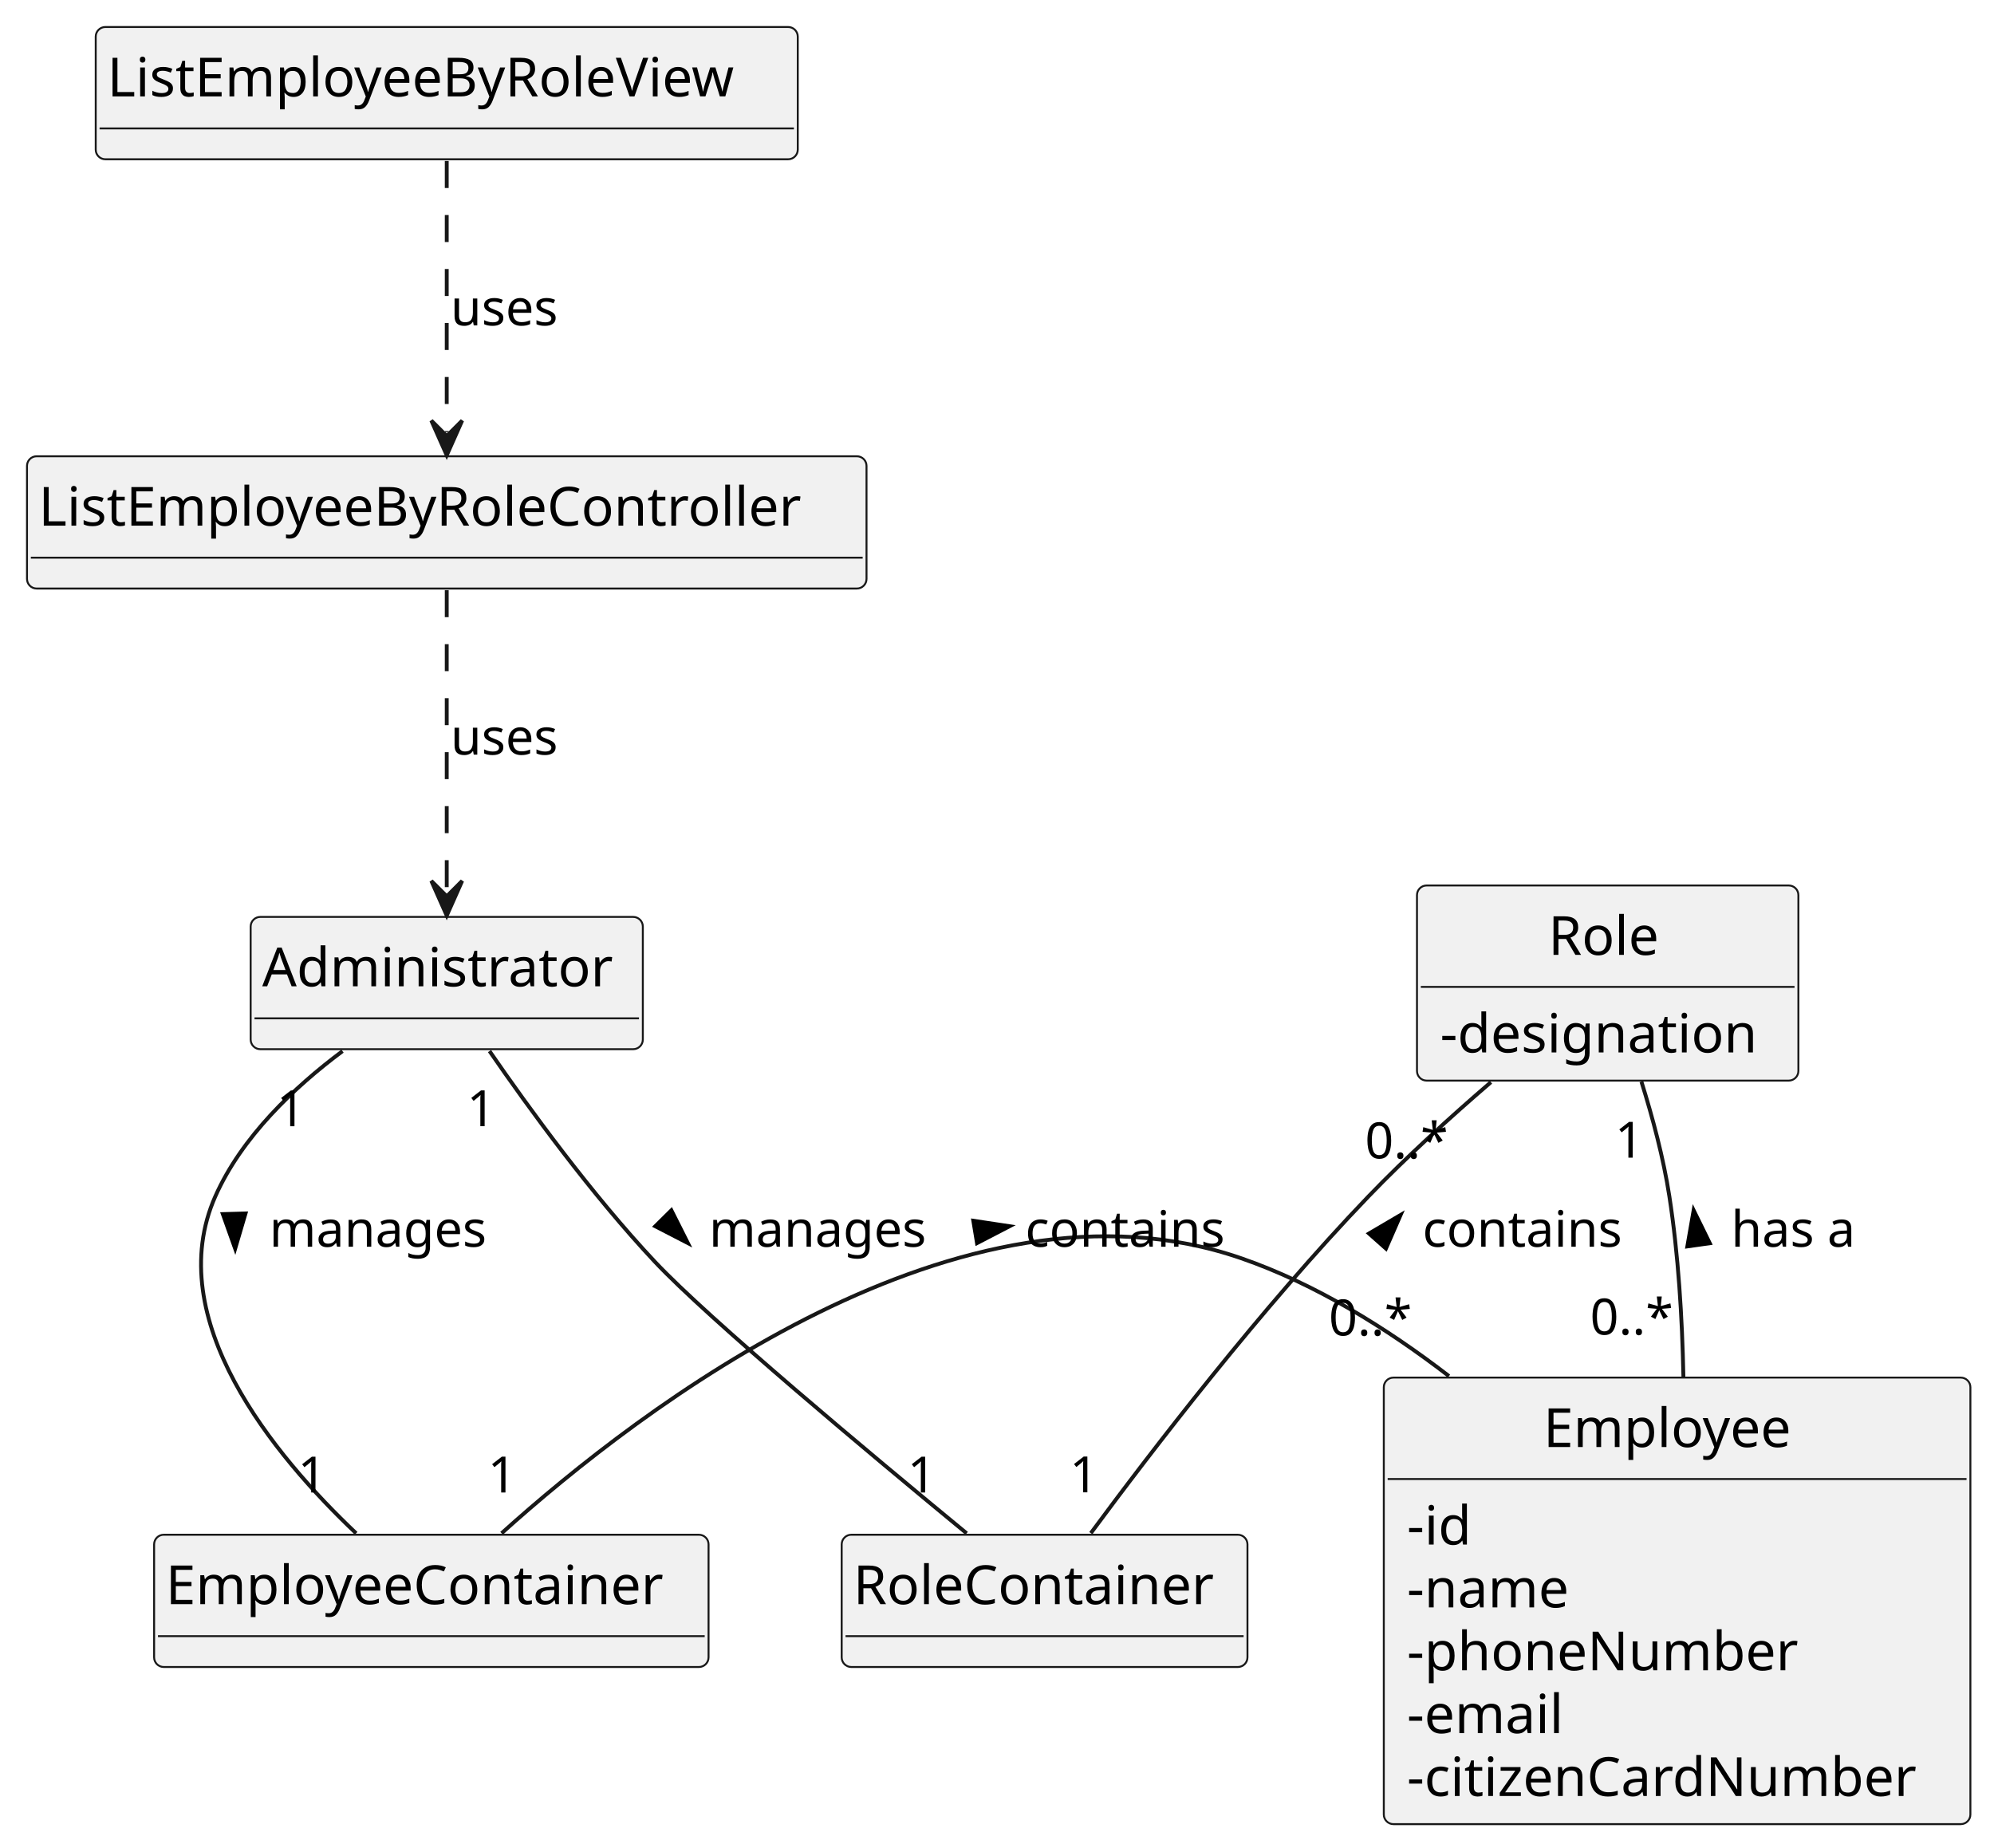
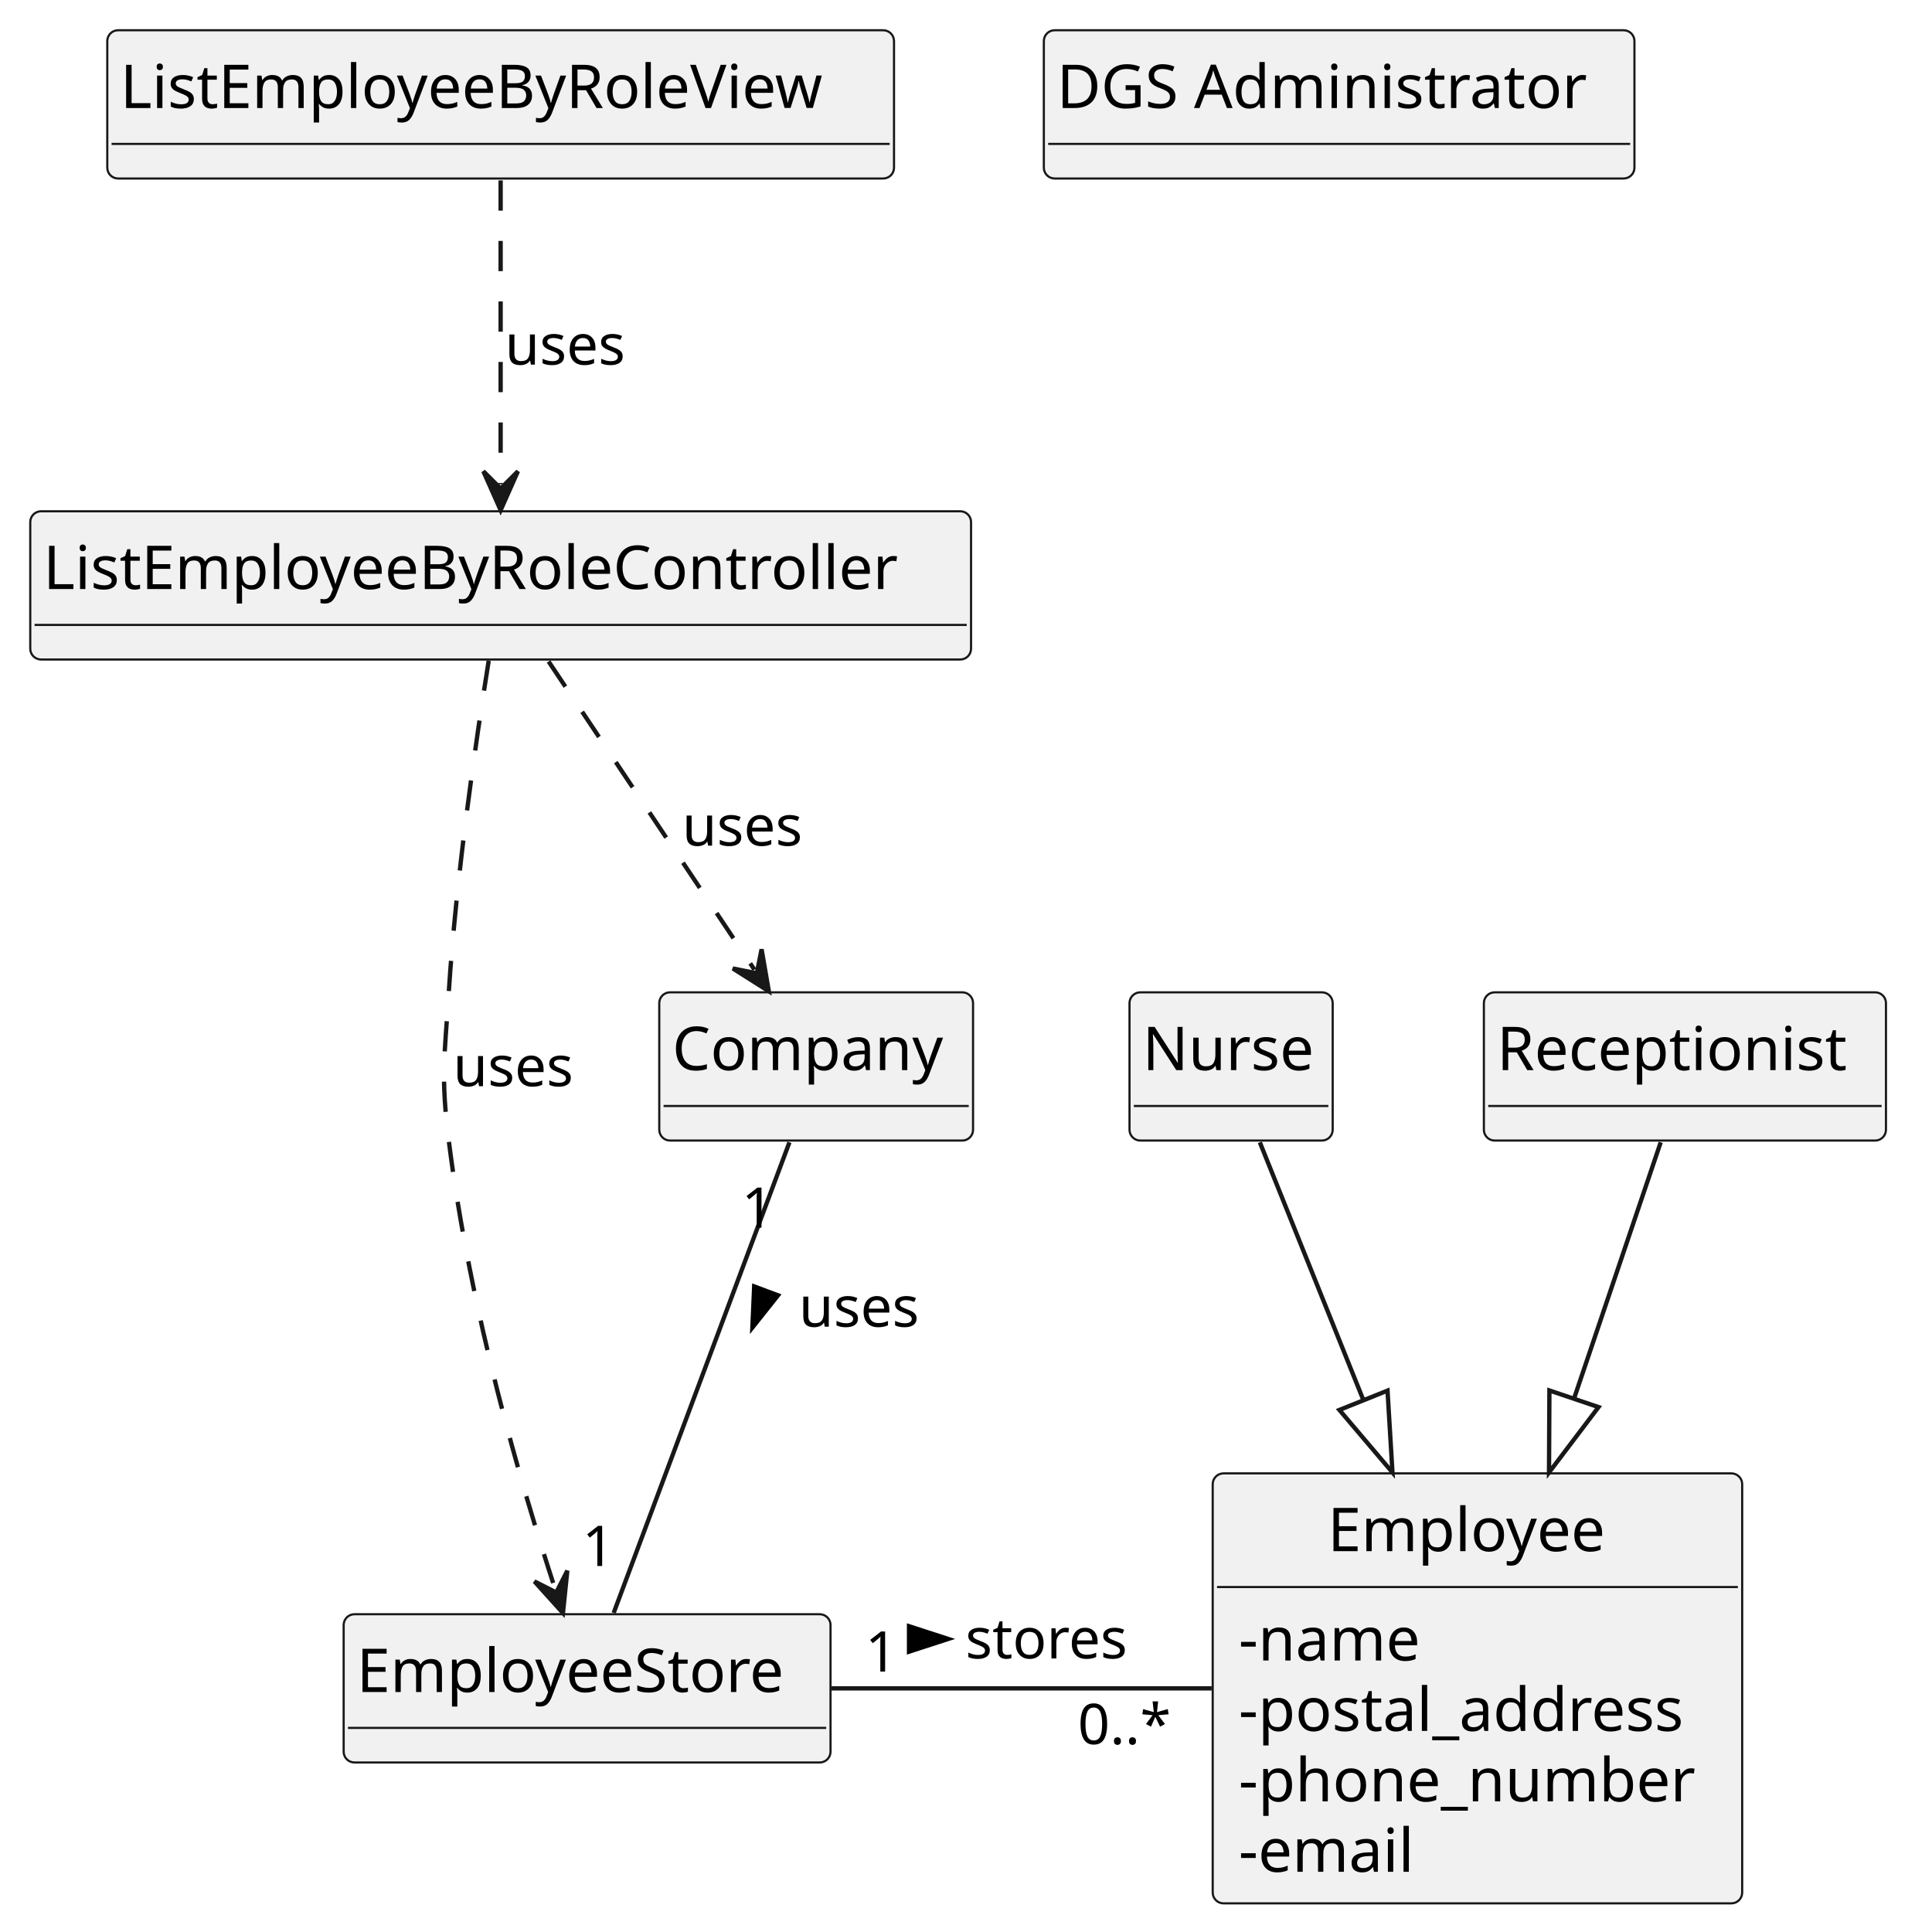
- <svg xmlns="http://www.w3.org/2000/svg" contentStyleType="text/css" data-diagram-type="CLASS" height="479px" preserveAspectRatio="none" style="width:517px;height:479px;background:#FFFFFF;" version="1.1" viewBox="0 0 517 479" width="517px" zoomAndPan="magnify">
+ <svg xmlns="http://www.w3.org/2000/svg" contentStyleType="text/css" data-diagram-type="CLASS" height="447px" preserveAspectRatio="none" style="width:443px;height:447px;background:#FFFFFF;" version="1.1" viewBox="0 0 443 447" width="443px" zoomAndPan="magnify">
  <defs />
  <g>
-     <g class="entity" data-entity="Administrator" data-source-line="5" data-uid="ent0002" id="entity_Administrator">
-       <rect fill="#F1F1F1" height="34.297" rx="2.5" ry="2.5" style="stroke:#181818;stroke-width:0.5;" width="101.683" x="64.99" y="237.74" />
-       <text fill="#000000" font-family="sans-serif" font-size="14" lengthAdjust="spacing" textLength="95.683" x="67.99" y="255.735">Administrator</text>
-       <line style="stroke:#181818;stroke-width:0.5;" x1="65.99" x2="165.673" y1="264.037" y2="264.037" />
+     <g class="entity" data-entity="DGS Administrator" data-source-line="5" data-uid="ent0002" id="entity_DGS Administrator">
+       <rect fill="#F1F1F1" height="34.297" rx="2.5" ry="2.5" style="stroke:#181818;stroke-width:0.5;" width="136.648" x="241.51" y="7" />
+       <text fill="#000000" font-family="sans-serif" font-size="14" lengthAdjust="spacing" textLength="130.648" x="244.51" y="24.995">DGS Administrator</text>
+       <line style="stroke:#181818;stroke-width:0.5;" x1="242.51" x2="377.158" y1="33.297" y2="33.297" />
    </g>
-     <g class="entity" data-entity="EmployeeContainer" data-source-line="8" data-uid="ent0003" id="entity_EmployeeContainer">
-       <rect fill="#F1F1F1" height="34.297" rx="2.5" ry="2.5" style="stroke:#181818;stroke-width:0.5;" width="143.751" x="39.96" y="397.93" />
-       <text fill="#000000" font-family="sans-serif" font-size="14" lengthAdjust="spacing" textLength="137.751" x="42.96" y="415.925">EmployeeContainer</text>
-       <line style="stroke:#181818;stroke-width:0.5;" x1="40.96" x2="182.711" y1="424.227" y2="424.227" />
+     <g class="entity" data-entity="Company" data-source-line="8" data-uid="ent0003" id="entity_Company">
+       <rect fill="#F1F1F1" height="34.297" rx="2.5" ry="2.5" style="stroke:#181818;stroke-width:0.5;" width="72.603" x="152.53" y="229.59" />
+       <text fill="#000000" font-family="sans-serif" font-size="14" lengthAdjust="spacing" textLength="66.603" x="155.53" y="247.585">Company</text>
+       <line style="stroke:#181818;stroke-width:0.5;" x1="153.53" x2="224.132" y1="255.887" y2="255.887" />
    </g>
-     <g class="entity" data-entity="RoleContainer" data-source-line="11" data-uid="ent0004" id="entity_RoleContainer">
-       <rect fill="#F1F1F1" height="34.297" rx="2.5" ry="2.5" style="stroke:#181818;stroke-width:0.5;" width="105.21" x="218.23" y="397.93" />
-       <text fill="#000000" font-family="sans-serif" font-size="14" lengthAdjust="spacing" textLength="99.21" x="221.23" y="415.925">RoleContainer</text>
-       <line style="stroke:#181818;stroke-width:0.5;" x1="219.23" x2="322.44" y1="424.227" y2="424.227" />
+     <g class="entity" data-entity="EmployeeStore" data-source-line="11" data-uid="ent0004" id="entity_EmployeeStore">
+       <rect fill="#F1F1F1" height="34.297" rx="2.5" ry="2.5" style="stroke:#181818;stroke-width:0.5;" width="112.647" x="79.51" y="373.48" />
+       <text fill="#000000" font-family="sans-serif" font-size="14" lengthAdjust="spacing" textLength="106.647" x="82.51" y="391.475">EmployeeStore</text>
+       <line style="stroke:#181818;stroke-width:0.5;" x1="80.51" x2="191.157" y1="399.777" y2="399.777" />
    </g>
-     <g class="entity" data-entity="Employee" data-source-line="14" data-uid="ent0005" id="entity_Employee">
-       <rect fill="#F1F1F1" height="115.781" rx="2.5" ry="2.5" style="stroke:#181818;stroke-width:0.5;" width="152.089" x="358.79" y="357.19" />
-       <text fill="#000000" font-family="sans-serif" font-size="14" lengthAdjust="spacing" textLength="69.337" x="400.166" y="375.185">Employee</text>
-       <line style="stroke:#181818;stroke-width:0.5;" x1="359.79" x2="509.879" y1="383.487" y2="383.487" />
-       <text fill="#000000" font-family="sans-serif" font-size="14" lengthAdjust="spacing" textLength="17.828" x="364.79" y="400.482">-id</text>
-       <text fill="#000000" font-family="sans-serif" font-size="14" lengthAdjust="spacing" textLength="44.755" x="364.79" y="416.779">-name</text>
-       <text fill="#000000" font-family="sans-serif" font-size="14" lengthAdjust="spacing" textLength="105.103" x="364.79" y="433.076">-phoneNumber</text>
-       <text fill="#000000" font-family="sans-serif" font-size="14" lengthAdjust="spacing" textLength="43.661" x="364.79" y="449.373">-email</text>
-       <text fill="#000000" font-family="sans-serif" font-size="14" lengthAdjust="spacing" textLength="140.089" x="364.79" y="465.67">-citizenCardNumber</text>
+     <g class="entity" data-entity="Employee" data-source-line="15" data-uid="ent0005" id="entity_Employee">
+       <rect fill="#F1F1F1" height="99.484" rx="2.5" ry="2.5" style="stroke:#181818;stroke-width:0.5;" width="122.503" x="280.58" y="340.89" />
+       <text fill="#000000" font-family="sans-serif" font-size="14" lengthAdjust="spacing" textLength="69.337" x="307.163" y="358.885">Employee</text>
+       <line style="stroke:#181818;stroke-width:0.5;" x1="281.58" x2="402.083" y1="367.187" y2="367.187" />
+       <text fill="#000000" font-family="sans-serif" font-size="14" lengthAdjust="spacing" textLength="44.755" x="286.58" y="384.182">-name</text>
+       <text fill="#000000" font-family="sans-serif" font-size="14" lengthAdjust="spacing" textLength="110.065" x="286.58" y="400.479">-postal_address</text>
+       <text fill="#000000" font-family="sans-serif" font-size="14" lengthAdjust="spacing" textLength="110.503" x="286.58" y="416.776">-phone_number</text>
+       <text fill="#000000" font-family="sans-serif" font-size="14" lengthAdjust="spacing" textLength="43.661" x="286.58" y="433.073">-email</text>
    </g>
-     <g class="entity" data-entity="Role" data-source-line="22" data-uid="ent0006" id="entity_Role">
-       <rect fill="#F1F1F1" height="50.594" rx="2.5" ry="2.5" style="stroke:#181818;stroke-width:0.5;" width="98.892" x="367.39" y="229.59" />
-       <text fill="#000000" font-family="sans-serif" font-size="14" lengthAdjust="spacing" textLength="30.796" x="401.438" y="247.585">Role</text>
-       <line style="stroke:#181818;stroke-width:0.5;" x1="368.39" x2="465.282" y1="255.887" y2="255.887" />
-       <text fill="#000000" font-family="sans-serif" font-size="14" lengthAdjust="spacing" textLength="86.892" x="373.39" y="272.882">-designation</text>
+     <g class="entity" data-entity="Nurse" data-source-line="22" data-uid="ent0006" id="entity_Nurse">
+       <rect fill="#F1F1F1" height="34.297" rx="2.5" ry="2.5" style="stroke:#181818;stroke-width:0.5;" width="47.009" x="261.33" y="229.59" />
+       <text fill="#000000" font-family="sans-serif" font-size="14" lengthAdjust="spacing" textLength="41.009" x="264.33" y="247.585">Nurse</text>
+       <line style="stroke:#181818;stroke-width:0.5;" x1="262.33" x2="307.339" y1="255.887" y2="255.887" />
    </g>
-     <g class="entity" data-entity="ListEmployeeByRoleView" data-source-line="26" data-uid="ent0007" id="entity_ListEmployeeByRoleView">
+     <g class="entity" data-entity="Receptionist" data-source-line="25" data-uid="ent0007" id="entity_Receptionist">
+       <rect fill="#F1F1F1" height="34.297" rx="2.5" ry="2.5" style="stroke:#181818;stroke-width:0.5;" width="93.028" x="343.32" y="229.59" />
+       <text fill="#000000" font-family="sans-serif" font-size="14" lengthAdjust="spacing" textLength="87.028" x="346.32" y="247.585">Receptionist</text>
+       <line style="stroke:#181818;stroke-width:0.5;" x1="344.32" x2="435.348" y1="255.887" y2="255.887" />
+     </g>
+     <g class="entity" data-entity="ListEmployeeByRoleView" data-source-line="28" data-uid="ent0008" id="entity_ListEmployeeByRoleView">
      <rect fill="#F1F1F1" height="34.297" rx="2.5" ry="2.5" style="stroke:#181818;stroke-width:0.5;" width="182.025" x="24.82" y="7" />
      <text fill="#000000" font-family="sans-serif" font-size="14" lengthAdjust="spacing" textLength="176.025" x="27.82" y="24.995">ListEmployeeByRoleView</text>
      <line style="stroke:#181818;stroke-width:0.5;" x1="25.82" x2="205.845" y1="33.297" y2="33.297" />
    </g>
-     <g class="entity" data-entity="ListEmployeeByRoleController" data-source-line="29" data-uid="ent0008" id="entity_ListEmployeeByRoleController">
-       <rect fill="#F1F1F1" height="34.297" rx="2.5" ry="2.5" style="stroke:#181818;stroke-width:0.5;" width="217.668" x="7" y="118.3" />
-       <text fill="#000000" font-family="sans-serif" font-size="14" lengthAdjust="spacing" textLength="211.668" x="10" y="136.295">ListEmployeeByRoleController</text>
-       <line style="stroke:#181818;stroke-width:0.5;" x1="8" x2="223.668" y1="144.597" y2="144.597" />
+     <g class="entity" data-entity="ListEmployeeByRoleController" data-source-line="31" data-uid="ent0009" id="entity_ListEmployeeByRoleController">
+       <rect fill="#F1F1F1" height="34.297" rx="2.5" ry="2.5" style="stroke:#181818;stroke-width:0.5;" width="217.668" x="7" y="118.29" />
+       <text fill="#000000" font-family="sans-serif" font-size="14" lengthAdjust="spacing" textLength="211.668" x="10" y="136.285">ListEmployeeByRoleController</text>
+       <line style="stroke:#181818;stroke-width:0.5;" x1="8" x2="223.668" y1="144.587" y2="144.587" />
    </g>
-     <g class="link" data-entity-1="Administrator" data-entity-2="EmployeeContainer" data-source-line="33" data-uid="lnk9" id="link_Administrator_EmployeeContainer">
-       <path codeLine="33" d="M88.81,272.54 C76.28,281.89 62.67,294.78 55.83,310.19 C41.71,342.03 71.04,377.39 92.34,397.56" fill="none" id="Administrator-EmployeeContainer" style="stroke:#181818;stroke-width:1;" />
-       <polygon fill="#000000" points="60.971,323.754,63.654,314.63,57.778,314.796,60.971,323.754" style="stroke:#000000;stroke-width:1;" />
-       <text fill="#000000" font-family="sans-serif" font-size="13" lengthAdjust="spacing" textLength="59.858" x="69.83" y="323.257">manages</text>
-       <text fill="#000000" font-family="sans-serif" font-size="13" lengthAdjust="spacing" textLength="8.271" x="71.737" y="292.015">1</text>
-       <text fill="#000000" font-family="sans-serif" font-size="13" lengthAdjust="spacing" textLength="8.271" x="77.186" y="386.985">1</text>
+     <g class="link" data-entity-1="ListEmployeeByRoleView" data-entity-2="ListEmployeeByRoleController" data-source-line="37" data-uid="lnk10" id="link_ListEmployeeByRoleView_ListEmployeeByRoleController">
+       <path codeLine="37" d="M115.83,41.74 C115.83,62.41 115.83,91.47 115.83,112.04" fill="none" id="ListEmployeeByRoleView-to-ListEmployeeByRoleController" style="stroke:#181818;stroke-width:1;stroke-dasharray:7,7;" />
+       <polygon fill="#181818" points="115.83,118.04,119.83,109.04,115.83,113.04,111.83,109.04,115.83,118.04" style="stroke:#181818;stroke-width:1;" />
+       <text fill="#000000" font-family="sans-serif" font-size="13" lengthAdjust="spacing" textLength="29.783" x="116.83" y="84.357">uses</text>
    </g>
-     <g class="link" data-entity-1="Administrator" data-entity-2="RoleContainer" data-source-line="34" data-uid="lnk10" id="link_Administrator_RoleContainer">
-       <path codeLine="34" d="M126.92,272.53 C137.24,287.5 153.46,309.76 169.83,327.19 C183.61,341.85 225.32,376.73 250.63,397.56" fill="none" id="Administrator-RoleContainer" style="stroke:#181818;stroke-width:1;" />
-       <polygon fill="#000000" points="178.347,322.311,174.074,313.814,169.896,317.948,178.347,322.311" style="stroke:#000000;stroke-width:1;" />
-       <text fill="#000000" font-family="sans-serif" font-size="13" lengthAdjust="spacing" textLength="59.858" x="183.83" y="323.257">manages</text>
-       <text fill="#000000" font-family="sans-serif" font-size="13" lengthAdjust="spacing" textLength="8.271" x="121.042" y="292.002">1</text>
-       <text fill="#000000" font-family="sans-serif" font-size="13" lengthAdjust="spacing" textLength="8.271" x="235.259" y="386.985">1</text>
+     <g class="link" data-entity-1="ListEmployeeByRoleController" data-entity-2="Company" data-source-line="38" data-uid="lnk11" id="link_ListEmployeeByRoleController_Company">
+       <path codeLine="38" d="M126.92,153.04 C140.72,173.7 160.807,203.781 174.547,224.351" fill="none" id="ListEmployeeByRoleController-to-Company" style="stroke:#181818;stroke-width:1;stroke-dasharray:7,7;" />
+       <polygon fill="#181818" points="177.88,229.34,176.207,219.634,175.103,225.182,169.555,224.078,177.88,229.34" style="stroke:#181818;stroke-width:1;" />
+       <text fill="#000000" font-family="sans-serif" font-size="13" lengthAdjust="spacing" textLength="29.783" x="157.83" y="195.657">uses</text>
    </g>
-     <g class="link" data-entity-1="EmployeeContainer" data-entity-2="Employee" data-source-line="36" data-uid="lnk11" id="link_EmployeeContainer_Employee">
-       <path codeLine="36" d="M130.05,397.55 C166.08,365.1 249.26,301.14 321.83,326.25 C341.05,332.9 359.49,344.32 375.69,356.8" fill="none" id="EmployeeContainer-Employee" style="stroke:#181818;stroke-width:1;" />
-       <polygon fill="#000000" points="261.763,317.938,252.358,316.519,253.32,322.318,261.763,317.938" style="stroke:#000000;stroke-width:1;" />
-       <text fill="#000000" font-family="sans-serif" font-size="13" lengthAdjust="spacing" textLength="55.028" x="265.83" y="323.257">contains</text>
-       <text fill="#000000" font-family="sans-serif" font-size="13" lengthAdjust="spacing" textLength="8.271" x="126.445" y="386.972">1</text>
-       <text fill="#000000" font-family="sans-serif" font-size="13" lengthAdjust="spacing" textLength="23.036" x="344.524" y="346.269">0..*</text>
+     <g class="link" data-entity-1="ListEmployeeByRoleController" data-entity-2="EmployeeStore" data-source-line="39" data-uid="lnk12" id="link_ListEmployeeByRoleController_EmployeeStore">
+       <path codeLine="39" d="M113.07,152.87 C110.1,171.43 105.57,202.58 103.83,229.59 C102.86,244.8 101.94,248.76 103.83,263.89 C108.85,303.89 120.628,343.726 128.388,367.496" fill="none" id="ListEmployeeByRoleController-to-EmployeeStore" style="stroke:#181818;stroke-width:1;stroke-dasharray:7,7;" />
+       <polygon fill="#181818" points="130.25,373.2,131.259,363.403,128.698,368.447,123.654,365.886,130.25,373.2" style="stroke:#181818;stroke-width:1;" />
+       <text fill="#000000" font-family="sans-serif" font-size="13" lengthAdjust="spacing" textLength="29.783" x="104.83" y="251.307">uses</text>
    </g>
-     <g class="link" data-entity-1="Role" data-entity-2="RoleContainer" data-source-line="37" data-uid="lnk13" id="link_Role_RoleContainer">
-       <path codeLine="37" d="M386.56,280.59 C376.15,289.54 364.65,299.98 354.83,310.19 C327.02,339.12 298.44,376.39 282.83,397.52" fill="none" id="Role-RoleContainer" style="stroke:#181818;stroke-width:1;" />
-       <polygon fill="#000000" points="363.148,315.016,354.947,319.832,359.344,323.733,363.148,315.016" style="stroke:#000000;stroke-width:1;" />
-       <text fill="#000000" font-family="sans-serif" font-size="13" lengthAdjust="spacing" textLength="55.028" x="368.83" y="323.257">contains</text>
-       <text fill="#000000" font-family="sans-serif" font-size="13" lengthAdjust="spacing" textLength="23.036" x="353.904" y="300.351">0..*</text>
-       <text fill="#000000" font-family="sans-serif" font-size="13" lengthAdjust="spacing" textLength="8.271" x="277.32" y="386.933">1</text>
+     <g class="link" data-entity-1="Company" data-entity-2="EmployeeStore" data-source-line="42" data-uid="lnk13" id="link_Company_EmployeeStore">
+       <path codeLine="42" d="M182.65,264.29 C172.44,291.63 152.16,345.91 141.98,373.18" fill="none" id="Company-EmployeeStore" style="stroke:#181818;stroke-width:1;" />
+       <polygon fill="#000000" points="174.081,307.14,179.999,299.695,174.492,297.639,174.081,307.14" style="stroke:#000000;stroke-width:1;" />
+       <text fill="#000000" font-family="sans-serif" font-size="13" lengthAdjust="spacing" textLength="29.783" x="184.83" y="306.957">uses</text>
+       <text fill="#000000" font-family="sans-serif" font-size="13" lengthAdjust="spacing" textLength="8.271" x="171.573" y="284.049">1</text>
+       <text fill="#000000" font-family="sans-serif" font-size="13" lengthAdjust="spacing" textLength="8.271" x="134.707" y="362.316">1</text>
    </g>
-     <g class="link" data-entity-1="Role" data-entity-2="Employee" data-source-line="39" data-uid="lnk15" id="link_Role_Employee">
-       <path codeLine="39" d="M425.58,280.44 C428.46,289.65 431.31,300.28 432.83,310.19 C435.16,325.25 436.16,341.69 436.47,356.96" fill="none" id="Role-Employee" style="stroke:#181818;stroke-width:1;" />
-       <polygon fill="#000000" points="439.125,313.806,437.49,323.175,443.31,322.347,439.125,313.806" style="stroke:#000000;stroke-width:1;" />
-       <text fill="#000000" font-family="sans-serif" font-size="13" lengthAdjust="spacing" textLength="35.077" x="448.83" y="323.257">has a</text>
-       <text fill="#000000" font-family="sans-serif" font-size="13" lengthAdjust="spacing" textLength="8.271" x="418.708" y="300.166">1</text>
-       <text fill="#000000" font-family="sans-serif" font-size="13" lengthAdjust="spacing" textLength="23.036" x="412.27" y="346.038">0..*</text>
+     <g class="link" data-entity-1="EmployeeStore" data-entity-2="Employee" data-source-line="43" data-uid="lnk14" id="link_EmployeeStore_Employee">
+       <path codeLine="43" d="M192.4,390.63 C219.67,390.63 252.44,390.63 280.34,390.63" fill="none" id="EmployeeStore-Employee" style="stroke:#181818;stroke-width:1;" />
+       <polygon fill="#000000" points="219.37,379.196,210.325,376.257,210.325,382.135,219.37,379.196" style="stroke:#000000;stroke-width:1;" />
+       <text fill="#000000" font-family="sans-serif" font-size="13" lengthAdjust="spacing" textLength="39.94" x="223.37" y="383.697">stores</text>
+       <text fill="#000000" font-family="sans-serif" font-size="13" lengthAdjust="spacing" textLength="8.271" x="200.177" y="386.745">1</text>
+       <text fill="#000000" font-family="sans-serif" font-size="13" lengthAdjust="spacing" textLength="23.036" x="249.358" y="403.524">0..*</text>
    </g>
-     <g class="link" data-entity-1="ListEmployeeByRoleView" data-entity-2="ListEmployeeByRoleController" data-source-line="42" data-uid="lnk16" id="link_ListEmployeeByRoleView_ListEmployeeByRoleController">
-       <path codeLine="42" d="M115.83,41.75 C115.83,62.41 115.83,91.48 115.83,112.05" fill="none" id="ListEmployeeByRoleView-to-ListEmployeeByRoleController" style="stroke:#181818;stroke-width:1;stroke-dasharray:7,7;" />
-       <polygon fill="#181818" points="115.83,118.05,119.83,109.05,115.83,113.05,111.83,109.05,115.83,118.05" style="stroke:#181818;stroke-width:1;" />
-       <text fill="#000000" font-family="sans-serif" font-size="13" lengthAdjust="spacing" textLength="29.783" x="116.83" y="84.367">uses</text>
+     <g class="link" data-entity-1="Nurse" data-entity-2="Employee" data-source-line="46" data-uid="lnk15" id="link_Nurse_Employee">
+       <path codeLine="46" d="M291.48,264.29 C298.97,282.93 304.779,297.398 315.459,323.978" fill="none" id="Nurse-to-Employee" style="stroke:#181818;stroke-width:1;" />
+       <polygon fill="none" points="322.17,340.68,321.026,321.741,309.892,326.215,322.17,340.68" style="stroke:#181818;stroke-width:1;" />
    </g>
-     <g class="link" data-entity-1="ListEmployeeByRoleController" data-entity-2="Administrator" data-source-line="43" data-uid="lnk17" id="link_ListEmployeeByRoleController_Administrator">
-       <path codeLine="43" d="M115.83,153.02 C115.83,175.41 115.83,209.06 115.83,231.4" fill="none" id="ListEmployeeByRoleController-to-Administrator" style="stroke:#181818;stroke-width:1;stroke-dasharray:7,7;" />
-       <polygon fill="#181818" points="115.83,237.4,119.83,228.4,115.83,232.4,111.83,228.4,115.83,237.4" style="stroke:#181818;stroke-width:1;" />
-       <text fill="#000000" font-family="sans-serif" font-size="13" lengthAdjust="spacing" textLength="29.783" x="116.83" y="195.657">uses</text>
+     <g class="link" data-entity-1="Receptionist" data-entity-2="Employee" data-source-line="47" data-uid="lnk16" id="link_Receptionist_Employee">
+       <path codeLine="47" d="M384.23,264.29 C377.93,282.93 373.163,297.051 364.163,323.631" fill="none" id="Receptionist-to-Employee" style="stroke:#181818;stroke-width:1;" />
+       <polygon fill="none" points="358.39,340.68,369.846,325.555,358.48,321.707,358.39,340.68" style="stroke:#181818;stroke-width:1;" />
    </g>
  </g>
</svg>
